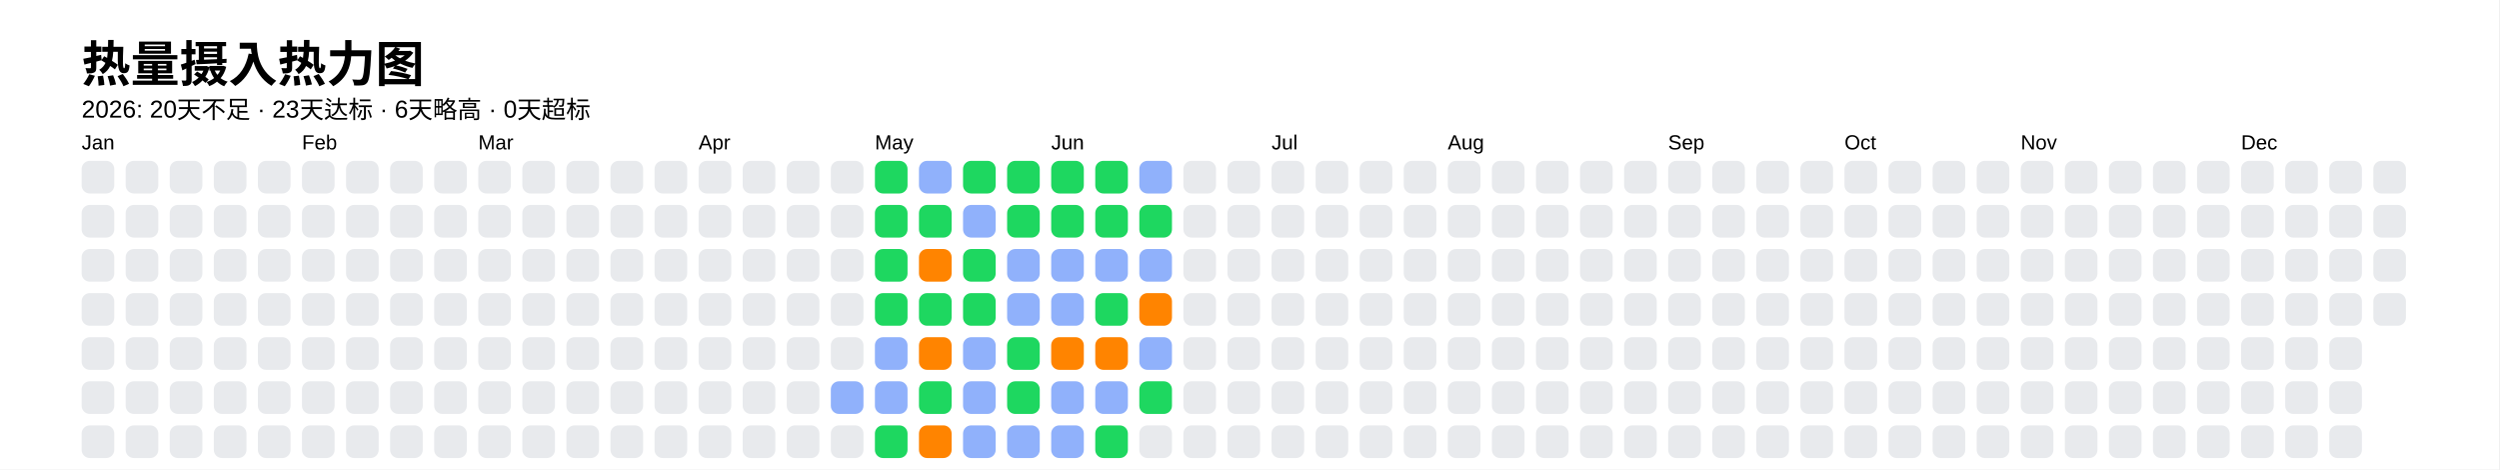
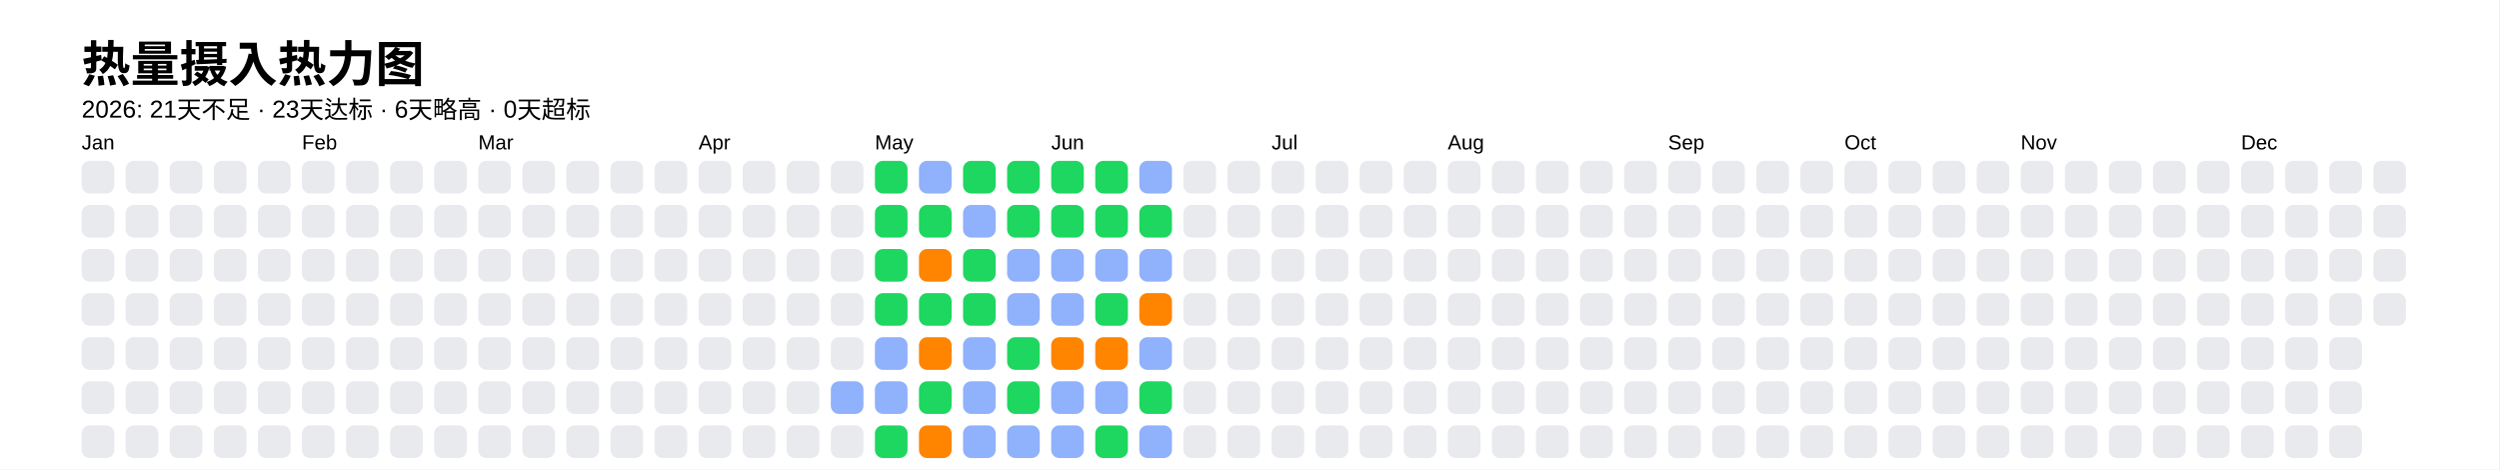
<svg xmlns="http://www.w3.org/2000/svg" style="background-color:white;" baseProfile="full" height="57.5mm" version="1.1" viewBox="0,0,306.2,57.5" width="306.2mm">
  <defs />
  <rect fill="#FFFFFF" height="57.5" width="306.2" x="0" y="0" />
  <text fill="#000000" style="font-size:6px; font-family:Arial; font-weight:bold;" x="10" y="10">热量摄入热力图</text>
-   <text fill="#000000" style="font-size:3px; font-family:Arial;" x="10" y="14.4">2026: 20天不足 · 23天达标 · 6天略高 · 0天超标</text>
+   <text fill="#000000" style="font-size:3px; font-family:Arial;" x="10" y="14.4">2026: 21天不足 · 23天达标 · 6天略高 · 0天超标</text>
  <text fill="#000000" style="font-size:2.5px; font-family:Arial" x="10" y="18.3">Jan</text>
  <rect fill="#E8EAED" height="4" rx="1" ry="1" width="4" x="10" y="19.7" />
  <rect fill="#E8EAED" height="4" rx="1" ry="1" width="4" x="10" y="25.1" />
  <rect fill="#E8EAED" height="4" rx="1" ry="1" width="4" x="10" y="30.5" />
  <rect fill="#E8EAED" height="4" rx="1" ry="1" width="4" x="10" y="35.9" />
  <rect fill="#E8EAED" height="4" rx="1" ry="1" width="4" x="10" y="41.3" />
  <rect fill="#E8EAED" height="4" rx="1" ry="1" width="4" x="10" y="46.7" />
  <rect fill="#E8EAED" height="4" rx="1" ry="1" width="4" x="10" y="52.1" />
  <rect fill="#E8EAED" height="4" rx="1" ry="1" width="4" x="15.4" y="19.7" />
  <rect fill="#E8EAED" height="4" rx="1" ry="1" width="4" x="15.4" y="25.1" />
  <rect fill="#E8EAED" height="4" rx="1" ry="1" width="4" x="15.4" y="30.5" />
  <rect fill="#E8EAED" height="4" rx="1" ry="1" width="4" x="15.4" y="35.9" />
  <rect fill="#E8EAED" height="4" rx="1" ry="1" width="4" x="15.4" y="41.3" />
  <rect fill="#E8EAED" height="4" rx="1" ry="1" width="4" x="15.4" y="46.7" />
  <rect fill="#E8EAED" height="4" rx="1" ry="1" width="4" x="15.4" y="52.1" />
  <rect fill="#E8EAED" height="4" rx="1" ry="1" width="4" x="20.8" y="19.7" />
  <rect fill="#E8EAED" height="4" rx="1" ry="1" width="4" x="20.8" y="25.1" />
  <rect fill="#E8EAED" height="4" rx="1" ry="1" width="4" x="20.8" y="30.5" />
  <rect fill="#E8EAED" height="4" rx="1" ry="1" width="4" x="20.8" y="35.9" />
  <rect fill="#E8EAED" height="4" rx="1" ry="1" width="4" x="20.8" y="41.3" />
  <rect fill="#E8EAED" height="4" rx="1" ry="1" width="4" x="20.8" y="46.7" />
  <rect fill="#E8EAED" height="4" rx="1" ry="1" width="4" x="20.8" y="52.1" />
  <rect fill="#E8EAED" height="4" rx="1" ry="1" width="4" x="26.2" y="19.7" />
  <rect fill="#E8EAED" height="4" rx="1" ry="1" width="4" x="26.2" y="25.1" />
  <rect fill="#E8EAED" height="4" rx="1" ry="1" width="4" x="26.2" y="30.5" />
  <rect fill="#E8EAED" height="4" rx="1" ry="1" width="4" x="26.2" y="35.9" />
  <rect fill="#E8EAED" height="4" rx="1" ry="1" width="4" x="26.2" y="41.3" />
  <rect fill="#E8EAED" height="4" rx="1" ry="1" width="4" x="26.2" y="46.7" />
  <rect fill="#E8EAED" height="4" rx="1" ry="1" width="4" x="26.2" y="52.1" />
  <rect fill="#E8EAED" height="4" rx="1" ry="1" width="4" x="31.6" y="19.7" />
  <rect fill="#E8EAED" height="4" rx="1" ry="1" width="4" x="31.6" y="25.1" />
  <rect fill="#E8EAED" height="4" rx="1" ry="1" width="4" x="31.6" y="30.5" />
  <rect fill="#E8EAED" height="4" rx="1" ry="1" width="4" x="31.6" y="35.9" />
  <rect fill="#E8EAED" height="4" rx="1" ry="1" width="4" x="31.6" y="41.3" />
  <rect fill="#E8EAED" height="4" rx="1" ry="1" width="4" x="31.6" y="46.7" />
  <rect fill="#E8EAED" height="4" rx="1" ry="1" width="4" x="31.6" y="52.1" />
  <text fill="#000000" style="font-size:2.5px; font-family:Arial" x="37.0" y="18.3">Feb</text>
  <rect fill="#E8EAED" height="4" rx="1" ry="1" width="4" x="37.0" y="19.7" />
  <rect fill="#E8EAED" height="4" rx="1" ry="1" width="4" x="37.0" y="25.1" />
  <rect fill="#E8EAED" height="4" rx="1" ry="1" width="4" x="37.0" y="30.5" />
  <rect fill="#E8EAED" height="4" rx="1" ry="1" width="4" x="37.0" y="35.9" />
  <rect fill="#E8EAED" height="4" rx="1" ry="1" width="4" x="37.0" y="41.3" />
  <rect fill="#E8EAED" height="4" rx="1" ry="1" width="4" x="37.0" y="46.7" />
  <rect fill="#E8EAED" height="4" rx="1" ry="1" width="4" x="37.0" y="52.1" />
  <rect fill="#E8EAED" height="4" rx="1" ry="1" width="4" x="42.4" y="19.7" />
  <rect fill="#E8EAED" height="4" rx="1" ry="1" width="4" x="42.4" y="25.1" />
  <rect fill="#E8EAED" height="4" rx="1" ry="1" width="4" x="42.4" y="30.5" />
  <rect fill="#E8EAED" height="4" rx="1" ry="1" width="4" x="42.4" y="35.9" />
  <rect fill="#E8EAED" height="4" rx="1" ry="1" width="4" x="42.4" y="41.3" />
  <rect fill="#E8EAED" height="4" rx="1" ry="1" width="4" x="42.4" y="46.7" />
  <rect fill="#E8EAED" height="4" rx="1" ry="1" width="4" x="42.4" y="52.1" />
  <rect fill="#E8EAED" height="4" rx="1" ry="1" width="4" x="47.8" y="19.7" />
  <rect fill="#E8EAED" height="4" rx="1" ry="1" width="4" x="47.8" y="25.1" />
  <rect fill="#E8EAED" height="4" rx="1" ry="1" width="4" x="47.8" y="30.5" />
  <rect fill="#E8EAED" height="4" rx="1" ry="1" width="4" x="47.8" y="35.9" />
  <rect fill="#E8EAED" height="4" rx="1" ry="1" width="4" x="47.8" y="41.3" />
  <rect fill="#E8EAED" height="4" rx="1" ry="1" width="4" x="47.8" y="46.7" />
  <rect fill="#E8EAED" height="4" rx="1" ry="1" width="4" x="47.8" y="52.1" />
  <rect fill="#E8EAED" height="4" rx="1" ry="1" width="4" x="53.2" y="19.7" />
  <rect fill="#E8EAED" height="4" rx="1" ry="1" width="4" x="53.2" y="25.1" />
  <rect fill="#E8EAED" height="4" rx="1" ry="1" width="4" x="53.2" y="30.5" />
  <rect fill="#E8EAED" height="4" rx="1" ry="1" width="4" x="53.2" y="35.9" />
  <rect fill="#E8EAED" height="4" rx="1" ry="1" width="4" x="53.2" y="41.3" />
  <rect fill="#E8EAED" height="4" rx="1" ry="1" width="4" x="53.2" y="46.7" />
  <rect fill="#E8EAED" height="4" rx="1" ry="1" width="4" x="53.2" y="52.1" />
  <text fill="#000000" style="font-size:2.5px; font-family:Arial" x="58.6" y="18.3">Mar</text>
  <rect fill="#E8EAED" height="4" rx="1" ry="1" width="4" x="58.6" y="19.7" />
  <rect fill="#E8EAED" height="4" rx="1" ry="1" width="4" x="58.6" y="25.1" />
  <rect fill="#E8EAED" height="4" rx="1" ry="1" width="4" x="58.6" y="30.5" />
  <rect fill="#E8EAED" height="4" rx="1" ry="1" width="4" x="58.6" y="35.9" />
  <rect fill="#E8EAED" height="4" rx="1" ry="1" width="4" x="58.6" y="41.3" />
  <rect fill="#E8EAED" height="4" rx="1" ry="1" width="4" x="58.6" y="46.7" />
  <rect fill="#E8EAED" height="4" rx="1" ry="1" width="4" x="58.6" y="52.1" />
  <rect fill="#E8EAED" height="4" rx="1" ry="1" width="4" x="64" y="19.7" />
  <rect fill="#E8EAED" height="4" rx="1" ry="1" width="4" x="64" y="25.1" />
  <rect fill="#E8EAED" height="4" rx="1" ry="1" width="4" x="64" y="30.5" />
  <rect fill="#E8EAED" height="4" rx="1" ry="1" width="4" x="64" y="35.9" />
  <rect fill="#E8EAED" height="4" rx="1" ry="1" width="4" x="64" y="41.3" />
  <rect fill="#E8EAED" height="4" rx="1" ry="1" width="4" x="64" y="46.7" />
  <rect fill="#E8EAED" height="4" rx="1" ry="1" width="4" x="64" y="52.1" />
  <rect fill="#E8EAED" height="4" rx="1" ry="1" width="4" x="69.4" y="19.7" />
  <rect fill="#E8EAED" height="4" rx="1" ry="1" width="4" x="69.4" y="25.1" />
  <rect fill="#E8EAED" height="4" rx="1" ry="1" width="4" x="69.4" y="30.5" />
  <rect fill="#E8EAED" height="4" rx="1" ry="1" width="4" x="69.4" y="35.9" />
  <rect fill="#E8EAED" height="4" rx="1" ry="1" width="4" x="69.4" y="41.3" />
  <rect fill="#E8EAED" height="4" rx="1" ry="1" width="4" x="69.4" y="46.7" />
  <rect fill="#E8EAED" height="4" rx="1" ry="1" width="4" x="69.4" y="52.1" />
  <rect fill="#E8EAED" height="4" rx="1" ry="1" width="4" x="74.8" y="19.7" />
  <rect fill="#E8EAED" height="4" rx="1" ry="1" width="4" x="74.8" y="25.1" />
  <rect fill="#E8EAED" height="4" rx="1" ry="1" width="4" x="74.8" y="30.5" />
  <rect fill="#E8EAED" height="4" rx="1" ry="1" width="4" x="74.8" y="35.9" />
  <rect fill="#E8EAED" height="4" rx="1" ry="1" width="4" x="74.8" y="41.3" />
  <rect fill="#E8EAED" height="4" rx="1" ry="1" width="4" x="74.8" y="46.7" />
  <rect fill="#E8EAED" height="4" rx="1" ry="1" width="4" x="74.8" y="52.1" />
  <rect fill="#E8EAED" height="4" rx="1" ry="1" width="4" x="80.2" y="19.7" />
  <rect fill="#E8EAED" height="4" rx="1" ry="1" width="4" x="80.2" y="25.1" />
  <rect fill="#E8EAED" height="4" rx="1" ry="1" width="4" x="80.2" y="30.5" />
  <rect fill="#E8EAED" height="4" rx="1" ry="1" width="4" x="80.2" y="35.9" />
  <rect fill="#E8EAED" height="4" rx="1" ry="1" width="4" x="80.2" y="41.3" />
  <rect fill="#E8EAED" height="4" rx="1" ry="1" width="4" x="80.2" y="46.7" />
  <rect fill="#E8EAED" height="4" rx="1" ry="1" width="4" x="80.2" y="52.1" />
  <text fill="#000000" style="font-size:2.5px; font-family:Arial" x="85.6" y="18.3">Apr</text>
  <rect fill="#E8EAED" height="4" rx="1" ry="1" width="4" x="85.6" y="19.7" />
  <rect fill="#E8EAED" height="4" rx="1" ry="1" width="4" x="85.6" y="25.1" />
  <rect fill="#E8EAED" height="4" rx="1" ry="1" width="4" x="85.6" y="30.5" />
  <rect fill="#E8EAED" height="4" rx="1" ry="1" width="4" x="85.6" y="35.9" />
  <rect fill="#E8EAED" height="4" rx="1" ry="1" width="4" x="85.6" y="41.3" />
  <rect fill="#E8EAED" height="4" rx="1" ry="1" width="4" x="85.6" y="46.7" />
  <rect fill="#E8EAED" height="4" rx="1" ry="1" width="4" x="85.6" y="52.1" />
  <rect fill="#E8EAED" height="4" rx="1" ry="1" width="4" x="91" y="19.7" />
  <rect fill="#E8EAED" height="4" rx="1" ry="1" width="4" x="91" y="25.1" />
  <rect fill="#E8EAED" height="4" rx="1" ry="1" width="4" x="91" y="30.5" />
  <rect fill="#E8EAED" height="4" rx="1" ry="1" width="4" x="91" y="35.9" />
  <rect fill="#E8EAED" height="4" rx="1" ry="1" width="4" x="91" y="41.3" />
  <rect fill="#E8EAED" height="4" rx="1" ry="1" width="4" x="91" y="46.7" />
  <rect fill="#E8EAED" height="4" rx="1" ry="1" width="4" x="91" y="52.1" />
  <rect fill="#E8EAED" height="4" rx="1" ry="1" width="4" x="96.4" y="19.7" />
  <rect fill="#E8EAED" height="4" rx="1" ry="1" width="4" x="96.4" y="25.1" />
  <rect fill="#E8EAED" height="4" rx="1" ry="1" width="4" x="96.4" y="30.5" />
  <rect fill="#E8EAED" height="4" rx="1" ry="1" width="4" x="96.4" y="35.9" />
  <rect fill="#E8EAED" height="4" rx="1" ry="1" width="4" x="96.4" y="41.3" />
  <rect fill="#E8EAED" height="4" rx="1" ry="1" width="4" x="96.4" y="46.7" />
  <rect fill="#E8EAED" height="4" rx="1" ry="1" width="4" x="96.4" y="52.1" />
  <rect fill="#E8EAED" height="4" rx="1" ry="1" width="4" x="101.8" y="19.7" />
  <rect fill="#E8EAED" height="4" rx="1" ry="1" width="4" x="101.8" y="25.1" />
  <rect fill="#E8EAED" height="4" rx="1" ry="1" width="4" x="101.8" y="30.5" />
  <rect fill="#E8EAED" height="4" rx="1" ry="1" width="4" x="101.8" y="35.9" />
  <rect fill="#E8EAED" height="4" rx="1" ry="1" width="4" x="101.8" y="41.3" />
  <rect fill="#90b1fb" height="4" rx="1" ry="1" width="4" x="101.8" y="46.7" />
  <rect fill="#E8EAED" height="4" rx="1" ry="1" width="4" x="101.8" y="52.1" />
  <text fill="#000000" style="font-size:2.5px; font-family:Arial" x="107.2" y="18.3">May</text>
  <rect fill="#1ed760" height="4" rx="1" ry="1" width="4" x="107.2" y="19.7" />
  <rect fill="#1ed760" height="4" rx="1" ry="1" width="4" x="107.2" y="25.1" />
  <rect fill="#1ed760" height="4" rx="1" ry="1" width="4" x="107.2" y="30.5" />
  <rect fill="#1ed760" height="4" rx="1" ry="1" width="4" x="107.2" y="35.9" />
  <rect fill="#90b1fb" height="4" rx="1" ry="1" width="4" x="107.2" y="41.3" />
  <rect fill="#90b1fb" height="4" rx="1" ry="1" width="4" x="107.2" y="46.7" />
  <rect fill="#1ed760" height="4" rx="1" ry="1" width="4" x="107.2" y="52.1" />
  <rect fill="#90b1fb" height="4" rx="1" ry="1" width="4" x="112.6" y="19.7" />
  <rect fill="#1ed760" height="4" rx="1" ry="1" width="4" x="112.6" y="25.1" />
  <rect fill="#ff8400" height="4" rx="1" ry="1" width="4" x="112.6" y="30.5" />
  <rect fill="#1ed760" height="4" rx="1" ry="1" width="4" x="112.6" y="35.9" />
  <rect fill="#ff8400" height="4" rx="1" ry="1" width="4" x="112.6" y="41.3" />
  <rect fill="#1ed760" height="4" rx="1" ry="1" width="4" x="112.6" y="46.7" />
  <rect fill="#ff8400" height="4" rx="1" ry="1" width="4" x="112.6" y="52.1" />
  <rect fill="#1ed760" height="4" rx="1" ry="1" width="4" x="118" y="19.7" />
  <rect fill="#90b1fb" height="4" rx="1" ry="1" width="4" x="118" y="25.1" />
  <rect fill="#1ed760" height="4" rx="1" ry="1" width="4" x="118" y="30.5" />
  <rect fill="#1ed760" height="4" rx="1" ry="1" width="4" x="118" y="35.9" />
  <rect fill="#90b1fb" height="4" rx="1" ry="1" width="4" x="118" y="41.3" />
  <rect fill="#90b1fb" height="4" rx="1" ry="1" width="4" x="118" y="46.7" />
  <rect fill="#90b1fb" height="4" rx="1" ry="1" width="4" x="118" y="52.1" />
  <rect fill="#1ed760" height="4" rx="1" ry="1" width="4" x="123.4" y="19.7" />
  <rect fill="#1ed760" height="4" rx="1" ry="1" width="4" x="123.4" y="25.1" />
  <rect fill="#90b1fb" height="4" rx="1" ry="1" width="4" x="123.4" y="30.5" />
  <rect fill="#90b1fb" height="4" rx="1" ry="1" width="4" x="123.4" y="35.9" />
  <rect fill="#1ed760" height="4" rx="1" ry="1" width="4" x="123.4" y="41.3" />
  <rect fill="#1ed760" height="4" rx="1" ry="1" width="4" x="123.4" y="46.7" />
  <rect fill="#90b1fb" height="4" rx="1" ry="1" width="4" x="123.4" y="52.1" />
  <text fill="#000000" style="font-size:2.5px; font-family:Arial" x="128.8" y="18.3">Jun</text>
  <rect fill="#1ed760" height="4" rx="1" ry="1" width="4" x="128.8" y="19.7" />
  <rect fill="#1ed760" height="4" rx="1" ry="1" width="4" x="128.8" y="25.1" />
  <rect fill="#90b1fb" height="4" rx="1" ry="1" width="4" x="128.8" y="30.5" />
  <rect fill="#90b1fb" height="4" rx="1" ry="1" width="4" x="128.8" y="35.9" />
  <rect fill="#ff8400" height="4" rx="1" ry="1" width="4" x="128.8" y="41.3" />
  <rect fill="#90b1fb" height="4" rx="1" ry="1" width="4" x="128.8" y="46.7" />
  <rect fill="#90b1fb" height="4" rx="1" ry="1" width="4" x="128.8" y="52.1" />
  <rect fill="#1ed760" height="4" rx="1" ry="1" width="4" x="134.2" y="19.7" />
  <rect fill="#1ed760" height="4" rx="1" ry="1" width="4" x="134.2" y="25.1" />
  <rect fill="#90b1fb" height="4" rx="1" ry="1" width="4" x="134.2" y="30.5" />
  <rect fill="#1ed760" height="4" rx="1" ry="1" width="4" x="134.2" y="35.9" />
  <rect fill="#ff8400" height="4" rx="1" ry="1" width="4" x="134.2" y="41.3" />
  <rect fill="#90b1fb" height="4" rx="1" ry="1" width="4" x="134.2" y="46.7" />
  <rect fill="#1ed760" height="4" rx="1" ry="1" width="4" x="134.2" y="52.1" />
  <rect fill="#90b1fb" height="4" rx="1" ry="1" width="4" x="139.6" y="19.7" />
  <rect fill="#1ed760" height="4" rx="1" ry="1" width="4" x="139.6" y="25.1" />
  <rect fill="#90b1fb" height="4" rx="1" ry="1" width="4" x="139.6" y="30.5" />
  <rect fill="#ff8400" height="4" rx="1" ry="1" width="4" x="139.6" y="35.9" />
  <rect fill="#90b1fb" height="4" rx="1" ry="1" width="4" x="139.6" y="41.3" />
  <rect fill="#1ed760" height="4" rx="1" ry="1" width="4" x="139.6" y="46.7" />
-   <rect fill="#E8EAED" height="4" rx="1" ry="1" width="4" x="139.6" y="52.1" />
+   <rect fill="#90b1fb" height="4" rx="1" ry="1" width="4" x="139.6" y="52.1" />
  <rect fill="#E8EAED" height="4" rx="1" ry="1" width="4" x="145" y="19.7" />
  <rect fill="#E8EAED" height="4" rx="1" ry="1" width="4" x="145" y="25.1" />
  <rect fill="#E8EAED" height="4" rx="1" ry="1" width="4" x="145" y="30.5" />
  <rect fill="#E8EAED" height="4" rx="1" ry="1" width="4" x="145" y="35.9" />
  <rect fill="#E8EAED" height="4" rx="1" ry="1" width="4" x="145" y="41.3" />
  <rect fill="#E8EAED" height="4" rx="1" ry="1" width="4" x="145" y="46.7" />
  <rect fill="#E8EAED" height="4" rx="1" ry="1" width="4" x="145" y="52.1" />
  <rect fill="#E8EAED" height="4" rx="1" ry="1" width="4" x="150.4" y="19.7" />
  <rect fill="#E8EAED" height="4" rx="1" ry="1" width="4" x="150.4" y="25.1" />
  <rect fill="#E8EAED" height="4" rx="1" ry="1" width="4" x="150.4" y="30.5" />
  <rect fill="#E8EAED" height="4" rx="1" ry="1" width="4" x="150.4" y="35.9" />
  <rect fill="#E8EAED" height="4" rx="1" ry="1" width="4" x="150.4" y="41.3" />
  <rect fill="#E8EAED" height="4" rx="1" ry="1" width="4" x="150.4" y="46.7" />
  <rect fill="#E8EAED" height="4" rx="1" ry="1" width="4" x="150.4" y="52.1" />
  <text fill="#000000" style="font-size:2.5px; font-family:Arial" x="155.8" y="18.3">Jul</text>
  <rect fill="#E8EAED" height="4" rx="1" ry="1" width="4" x="155.8" y="19.7" />
  <rect fill="#E8EAED" height="4" rx="1" ry="1" width="4" x="155.8" y="25.1" />
  <rect fill="#E8EAED" height="4" rx="1" ry="1" width="4" x="155.8" y="30.5" />
  <rect fill="#E8EAED" height="4" rx="1" ry="1" width="4" x="155.8" y="35.9" />
  <rect fill="#E8EAED" height="4" rx="1" ry="1" width="4" x="155.8" y="41.3" />
  <rect fill="#E8EAED" height="4" rx="1" ry="1" width="4" x="155.8" y="46.7" />
  <rect fill="#E8EAED" height="4" rx="1" ry="1" width="4" x="155.8" y="52.1" />
  <rect fill="#E8EAED" height="4" rx="1" ry="1" width="4" x="161.2" y="19.7" />
  <rect fill="#E8EAED" height="4" rx="1" ry="1" width="4" x="161.2" y="25.1" />
  <rect fill="#E8EAED" height="4" rx="1" ry="1" width="4" x="161.2" y="30.5" />
  <rect fill="#E8EAED" height="4" rx="1" ry="1" width="4" x="161.2" y="35.9" />
  <rect fill="#E8EAED" height="4" rx="1" ry="1" width="4" x="161.2" y="41.3" />
  <rect fill="#E8EAED" height="4" rx="1" ry="1" width="4" x="161.2" y="46.7" />
  <rect fill="#E8EAED" height="4" rx="1" ry="1" width="4" x="161.2" y="52.1" />
  <rect fill="#E8EAED" height="4" rx="1" ry="1" width="4" x="166.6" y="19.7" />
  <rect fill="#E8EAED" height="4" rx="1" ry="1" width="4" x="166.6" y="25.1" />
  <rect fill="#E8EAED" height="4" rx="1" ry="1" width="4" x="166.6" y="30.5" />
  <rect fill="#E8EAED" height="4" rx="1" ry="1" width="4" x="166.6" y="35.9" />
  <rect fill="#E8EAED" height="4" rx="1" ry="1" width="4" x="166.6" y="41.3" />
  <rect fill="#E8EAED" height="4" rx="1" ry="1" width="4" x="166.6" y="46.7" />
  <rect fill="#E8EAED" height="4" rx="1" ry="1" width="4" x="166.6" y="52.1" />
  <rect fill="#E8EAED" height="4" rx="1" ry="1" width="4" x="172" y="19.7" />
  <rect fill="#E8EAED" height="4" rx="1" ry="1" width="4" x="172" y="25.1" />
  <rect fill="#E8EAED" height="4" rx="1" ry="1" width="4" x="172" y="30.5" />
  <rect fill="#E8EAED" height="4" rx="1" ry="1" width="4" x="172" y="35.9" />
  <rect fill="#E8EAED" height="4" rx="1" ry="1" width="4" x="172" y="41.3" />
  <rect fill="#E8EAED" height="4" rx="1" ry="1" width="4" x="172" y="46.7" />
  <rect fill="#E8EAED" height="4" rx="1" ry="1" width="4" x="172" y="52.1" />
  <text fill="#000000" style="font-size:2.5px; font-family:Arial" x="177.4" y="18.3">Aug</text>
  <rect fill="#E8EAED" height="4" rx="1" ry="1" width="4" x="177.4" y="19.7" />
  <rect fill="#E8EAED" height="4" rx="1" ry="1" width="4" x="177.4" y="25.1" />
  <rect fill="#E8EAED" height="4" rx="1" ry="1" width="4" x="177.4" y="30.5" />
  <rect fill="#E8EAED" height="4" rx="1" ry="1" width="4" x="177.4" y="35.9" />
  <rect fill="#E8EAED" height="4" rx="1" ry="1" width="4" x="177.4" y="41.3" />
  <rect fill="#E8EAED" height="4" rx="1" ry="1" width="4" x="177.4" y="46.7" />
  <rect fill="#E8EAED" height="4" rx="1" ry="1" width="4" x="177.4" y="52.1" />
  <rect fill="#E8EAED" height="4" rx="1" ry="1" width="4" x="182.8" y="19.7" />
  <rect fill="#E8EAED" height="4" rx="1" ry="1" width="4" x="182.8" y="25.1" />
  <rect fill="#E8EAED" height="4" rx="1" ry="1" width="4" x="182.8" y="30.5" />
  <rect fill="#E8EAED" height="4" rx="1" ry="1" width="4" x="182.8" y="35.9" />
  <rect fill="#E8EAED" height="4" rx="1" ry="1" width="4" x="182.8" y="41.3" />
  <rect fill="#E8EAED" height="4" rx="1" ry="1" width="4" x="182.8" y="46.7" />
  <rect fill="#E8EAED" height="4" rx="1" ry="1" width="4" x="182.8" y="52.1" />
  <rect fill="#E8EAED" height="4" rx="1" ry="1" width="4" x="188.2" y="19.7" />
  <rect fill="#E8EAED" height="4" rx="1" ry="1" width="4" x="188.2" y="25.1" />
  <rect fill="#E8EAED" height="4" rx="1" ry="1" width="4" x="188.2" y="30.5" />
  <rect fill="#E8EAED" height="4" rx="1" ry="1" width="4" x="188.2" y="35.9" />
  <rect fill="#E8EAED" height="4" rx="1" ry="1" width="4" x="188.2" y="41.3" />
  <rect fill="#E8EAED" height="4" rx="1" ry="1" width="4" x="188.2" y="46.7" />
  <rect fill="#E8EAED" height="4" rx="1" ry="1" width="4" x="188.2" y="52.1" />
  <rect fill="#E8EAED" height="4" rx="1" ry="1" width="4" x="193.6" y="19.7" />
  <rect fill="#E8EAED" height="4" rx="1" ry="1" width="4" x="193.6" y="25.1" />
  <rect fill="#E8EAED" height="4" rx="1" ry="1" width="4" x="193.6" y="30.5" />
  <rect fill="#E8EAED" height="4" rx="1" ry="1" width="4" x="193.6" y="35.9" />
  <rect fill="#E8EAED" height="4" rx="1" ry="1" width="4" x="193.6" y="41.3" />
  <rect fill="#E8EAED" height="4" rx="1" ry="1" width="4" x="193.6" y="46.7" />
  <rect fill="#E8EAED" height="4" rx="1" ry="1" width="4" x="193.6" y="52.1" />
  <rect fill="#E8EAED" height="4" rx="1" ry="1" width="4" x="199" y="19.7" />
  <rect fill="#E8EAED" height="4" rx="1" ry="1" width="4" x="199" y="25.1" />
  <rect fill="#E8EAED" height="4" rx="1" ry="1" width="4" x="199" y="30.5" />
  <rect fill="#E8EAED" height="4" rx="1" ry="1" width="4" x="199" y="35.9" />
  <rect fill="#E8EAED" height="4" rx="1" ry="1" width="4" x="199" y="41.3" />
  <rect fill="#E8EAED" height="4" rx="1" ry="1" width="4" x="199" y="46.7" />
  <rect fill="#E8EAED" height="4" rx="1" ry="1" width="4" x="199" y="52.1" />
  <text fill="#000000" style="font-size:2.5px; font-family:Arial" x="204.4" y="18.3">Sep</text>
  <rect fill="#E8EAED" height="4" rx="1" ry="1" width="4" x="204.4" y="19.7" />
  <rect fill="#E8EAED" height="4" rx="1" ry="1" width="4" x="204.4" y="25.1" />
  <rect fill="#E8EAED" height="4" rx="1" ry="1" width="4" x="204.4" y="30.5" />
  <rect fill="#E8EAED" height="4" rx="1" ry="1" width="4" x="204.4" y="35.9" />
  <rect fill="#E8EAED" height="4" rx="1" ry="1" width="4" x="204.4" y="41.3" />
  <rect fill="#E8EAED" height="4" rx="1" ry="1" width="4" x="204.4" y="46.7" />
  <rect fill="#E8EAED" height="4" rx="1" ry="1" width="4" x="204.4" y="52.1" />
  <rect fill="#E8EAED" height="4" rx="1" ry="1" width="4" x="209.8" y="19.7" />
  <rect fill="#E8EAED" height="4" rx="1" ry="1" width="4" x="209.8" y="25.1" />
  <rect fill="#E8EAED" height="4" rx="1" ry="1" width="4" x="209.8" y="30.5" />
  <rect fill="#E8EAED" height="4" rx="1" ry="1" width="4" x="209.8" y="35.9" />
  <rect fill="#E8EAED" height="4" rx="1" ry="1" width="4" x="209.8" y="41.3" />
  <rect fill="#E8EAED" height="4" rx="1" ry="1" width="4" x="209.8" y="46.7" />
  <rect fill="#E8EAED" height="4" rx="1" ry="1" width="4" x="209.8" y="52.1" />
  <rect fill="#E8EAED" height="4" rx="1" ry="1" width="4" x="215.2" y="19.7" />
  <rect fill="#E8EAED" height="4" rx="1" ry="1" width="4" x="215.2" y="25.1" />
  <rect fill="#E8EAED" height="4" rx="1" ry="1" width="4" x="215.2" y="30.5" />
  <rect fill="#E8EAED" height="4" rx="1" ry="1" width="4" x="215.2" y="35.9" />
  <rect fill="#E8EAED" height="4" rx="1" ry="1" width="4" x="215.2" y="41.3" />
  <rect fill="#E8EAED" height="4" rx="1" ry="1" width="4" x="215.2" y="46.7" />
  <rect fill="#E8EAED" height="4" rx="1" ry="1" width="4" x="215.2" y="52.1" />
  <rect fill="#E8EAED" height="4" rx="1" ry="1" width="4" x="220.6" y="19.7" />
  <rect fill="#E8EAED" height="4" rx="1" ry="1" width="4" x="220.6" y="25.1" />
  <rect fill="#E8EAED" height="4" rx="1" ry="1" width="4" x="220.6" y="30.5" />
  <rect fill="#E8EAED" height="4" rx="1" ry="1" width="4" x="220.6" y="35.9" />
  <rect fill="#E8EAED" height="4" rx="1" ry="1" width="4" x="220.6" y="41.3" />
  <rect fill="#E8EAED" height="4" rx="1" ry="1" width="4" x="220.6" y="46.7" />
  <rect fill="#E8EAED" height="4" rx="1" ry="1" width="4" x="220.6" y="52.1" />
  <text fill="#000000" style="font-size:2.5px; font-family:Arial" x="226" y="18.3">Oct</text>
  <rect fill="#E8EAED" height="4" rx="1" ry="1" width="4" x="226" y="19.7" />
  <rect fill="#E8EAED" height="4" rx="1" ry="1" width="4" x="226" y="25.1" />
  <rect fill="#E8EAED" height="4" rx="1" ry="1" width="4" x="226" y="30.5" />
  <rect fill="#E8EAED" height="4" rx="1" ry="1" width="4" x="226" y="35.9" />
  <rect fill="#E8EAED" height="4" rx="1" ry="1" width="4" x="226" y="41.3" />
  <rect fill="#E8EAED" height="4" rx="1" ry="1" width="4" x="226" y="46.7" />
  <rect fill="#E8EAED" height="4" rx="1" ry="1" width="4" x="226" y="52.1" />
  <rect fill="#E8EAED" height="4" rx="1" ry="1" width="4" x="231.4" y="19.7" />
  <rect fill="#E8EAED" height="4" rx="1" ry="1" width="4" x="231.4" y="25.1" />
  <rect fill="#E8EAED" height="4" rx="1" ry="1" width="4" x="231.4" y="30.5" />
  <rect fill="#E8EAED" height="4" rx="1" ry="1" width="4" x="231.4" y="35.9" />
  <rect fill="#E8EAED" height="4" rx="1" ry="1" width="4" x="231.4" y="41.3" />
  <rect fill="#E8EAED" height="4" rx="1" ry="1" width="4" x="231.4" y="46.7" />
  <rect fill="#E8EAED" height="4" rx="1" ry="1" width="4" x="231.4" y="52.1" />
  <rect fill="#E8EAED" height="4" rx="1" ry="1" width="4" x="236.8" y="19.7" />
  <rect fill="#E8EAED" height="4" rx="1" ry="1" width="4" x="236.8" y="25.1" />
  <rect fill="#E8EAED" height="4" rx="1" ry="1" width="4" x="236.8" y="30.5" />
  <rect fill="#E8EAED" height="4" rx="1" ry="1" width="4" x="236.8" y="35.9" />
  <rect fill="#E8EAED" height="4" rx="1" ry="1" width="4" x="236.8" y="41.3" />
  <rect fill="#E8EAED" height="4" rx="1" ry="1" width="4" x="236.8" y="46.7" />
  <rect fill="#E8EAED" height="4" rx="1" ry="1" width="4" x="236.8" y="52.1" />
  <rect fill="#E8EAED" height="4" rx="1" ry="1" width="4" x="242.2" y="19.7" />
  <rect fill="#E8EAED" height="4" rx="1" ry="1" width="4" x="242.2" y="25.1" />
  <rect fill="#E8EAED" height="4" rx="1" ry="1" width="4" x="242.2" y="30.5" />
  <rect fill="#E8EAED" height="4" rx="1" ry="1" width="4" x="242.2" y="35.9" />
  <rect fill="#E8EAED" height="4" rx="1" ry="1" width="4" x="242.2" y="41.3" />
  <rect fill="#E8EAED" height="4" rx="1" ry="1" width="4" x="242.2" y="46.7" />
  <rect fill="#E8EAED" height="4" rx="1" ry="1" width="4" x="242.2" y="52.1" />
  <text fill="#000000" style="font-size:2.5px; font-family:Arial" x="247.6" y="18.3">Nov</text>
  <rect fill="#E8EAED" height="4" rx="1" ry="1" width="4" x="247.6" y="19.7" />
  <rect fill="#E8EAED" height="4" rx="1" ry="1" width="4" x="247.6" y="25.1" />
  <rect fill="#E8EAED" height="4" rx="1" ry="1" width="4" x="247.6" y="30.5" />
  <rect fill="#E8EAED" height="4" rx="1" ry="1" width="4" x="247.6" y="35.9" />
  <rect fill="#E8EAED" height="4" rx="1" ry="1" width="4" x="247.6" y="41.3" />
  <rect fill="#E8EAED" height="4" rx="1" ry="1" width="4" x="247.6" y="46.7" />
  <rect fill="#E8EAED" height="4" rx="1" ry="1" width="4" x="247.6" y="52.1" />
  <rect fill="#E8EAED" height="4" rx="1" ry="1" width="4" x="253" y="19.7" />
  <rect fill="#E8EAED" height="4" rx="1" ry="1" width="4" x="253" y="25.1" />
  <rect fill="#E8EAED" height="4" rx="1" ry="1" width="4" x="253" y="30.5" />
  <rect fill="#E8EAED" height="4" rx="1" ry="1" width="4" x="253" y="35.9" />
  <rect fill="#E8EAED" height="4" rx="1" ry="1" width="4" x="253" y="41.3" />
  <rect fill="#E8EAED" height="4" rx="1" ry="1" width="4" x="253" y="46.7" />
  <rect fill="#E8EAED" height="4" rx="1" ry="1" width="4" x="253" y="52.1" />
  <rect fill="#E8EAED" height="4" rx="1" ry="1" width="4" x="258.4" y="19.7" />
  <rect fill="#E8EAED" height="4" rx="1" ry="1" width="4" x="258.4" y="25.1" />
  <rect fill="#E8EAED" height="4" rx="1" ry="1" width="4" x="258.4" y="30.5" />
  <rect fill="#E8EAED" height="4" rx="1" ry="1" width="4" x="258.4" y="35.9" />
  <rect fill="#E8EAED" height="4" rx="1" ry="1" width="4" x="258.4" y="41.3" />
  <rect fill="#E8EAED" height="4" rx="1" ry="1" width="4" x="258.4" y="46.7" />
  <rect fill="#E8EAED" height="4" rx="1" ry="1" width="4" x="258.4" y="52.1" />
  <rect fill="#E8EAED" height="4" rx="1" ry="1" width="4" x="263.8" y="19.7" />
  <rect fill="#E8EAED" height="4" rx="1" ry="1" width="4" x="263.8" y="25.1" />
  <rect fill="#E8EAED" height="4" rx="1" ry="1" width="4" x="263.8" y="30.5" />
  <rect fill="#E8EAED" height="4" rx="1" ry="1" width="4" x="263.8" y="35.9" />
  <rect fill="#E8EAED" height="4" rx="1" ry="1" width="4" x="263.8" y="41.3" />
  <rect fill="#E8EAED" height="4" rx="1" ry="1" width="4" x="263.8" y="46.7" />
  <rect fill="#E8EAED" height="4" rx="1" ry="1" width="4" x="263.8" y="52.1" />
  <rect fill="#E8EAED" height="4" rx="1" ry="1" width="4" x="269.2" y="19.7" />
  <rect fill="#E8EAED" height="4" rx="1" ry="1" width="4" x="269.2" y="25.1" />
  <rect fill="#E8EAED" height="4" rx="1" ry="1" width="4" x="269.2" y="30.5" />
  <rect fill="#E8EAED" height="4" rx="1" ry="1" width="4" x="269.2" y="35.9" />
  <rect fill="#E8EAED" height="4" rx="1" ry="1" width="4" x="269.2" y="41.3" />
  <rect fill="#E8EAED" height="4" rx="1" ry="1" width="4" x="269.2" y="46.7" />
  <rect fill="#E8EAED" height="4" rx="1" ry="1" width="4" x="269.2" y="52.1" />
  <text fill="#000000" style="font-size:2.5px; font-family:Arial" x="274.6" y="18.3">Dec</text>
  <rect fill="#E8EAED" height="4" rx="1" ry="1" width="4" x="274.6" y="19.7" />
  <rect fill="#E8EAED" height="4" rx="1" ry="1" width="4" x="274.6" y="25.1" />
  <rect fill="#E8EAED" height="4" rx="1" ry="1" width="4" x="274.6" y="30.5" />
  <rect fill="#E8EAED" height="4" rx="1" ry="1" width="4" x="274.6" y="35.9" />
  <rect fill="#E8EAED" height="4" rx="1" ry="1" width="4" x="274.6" y="41.3" />
  <rect fill="#E8EAED" height="4" rx="1" ry="1" width="4" x="274.6" y="46.7" />
  <rect fill="#E8EAED" height="4" rx="1" ry="1" width="4" x="274.6" y="52.1" />
  <rect fill="#E8EAED" height="4" rx="1" ry="1" width="4" x="280" y="19.7" />
  <rect fill="#E8EAED" height="4" rx="1" ry="1" width="4" x="280" y="25.1" />
  <rect fill="#E8EAED" height="4" rx="1" ry="1" width="4" x="280" y="30.5" />
  <rect fill="#E8EAED" height="4" rx="1" ry="1" width="4" x="280" y="35.9" />
  <rect fill="#E8EAED" height="4" rx="1" ry="1" width="4" x="280" y="41.3" />
  <rect fill="#E8EAED" height="4" rx="1" ry="1" width="4" x="280" y="46.7" />
  <rect fill="#E8EAED" height="4" rx="1" ry="1" width="4" x="280" y="52.1" />
  <rect fill="#E8EAED" height="4" rx="1" ry="1" width="4" x="285.4" y="19.7" />
  <rect fill="#E8EAED" height="4" rx="1" ry="1" width="4" x="285.4" y="25.1" />
  <rect fill="#E8EAED" height="4" rx="1" ry="1" width="4" x="285.4" y="30.5" />
  <rect fill="#E8EAED" height="4" rx="1" ry="1" width="4" x="285.4" y="35.9" />
  <rect fill="#E8EAED" height="4" rx="1" ry="1" width="4" x="285.4" y="41.3" />
  <rect fill="#E8EAED" height="4" rx="1" ry="1" width="4" x="285.4" y="46.7" />
  <rect fill="#E8EAED" height="4" rx="1" ry="1" width="4" x="285.4" y="52.1" />
  <rect fill="#E8EAED" height="4" rx="1" ry="1" width="4" x="290.8" y="19.7" />
  <rect fill="#E8EAED" height="4" rx="1" ry="1" width="4" x="290.8" y="25.1" />
  <rect fill="#E8EAED" height="4" rx="1" ry="1" width="4" x="290.8" y="30.5" />
  <rect fill="#E8EAED" height="4" rx="1" ry="1" width="4" x="290.8" y="35.9" />
</svg>
